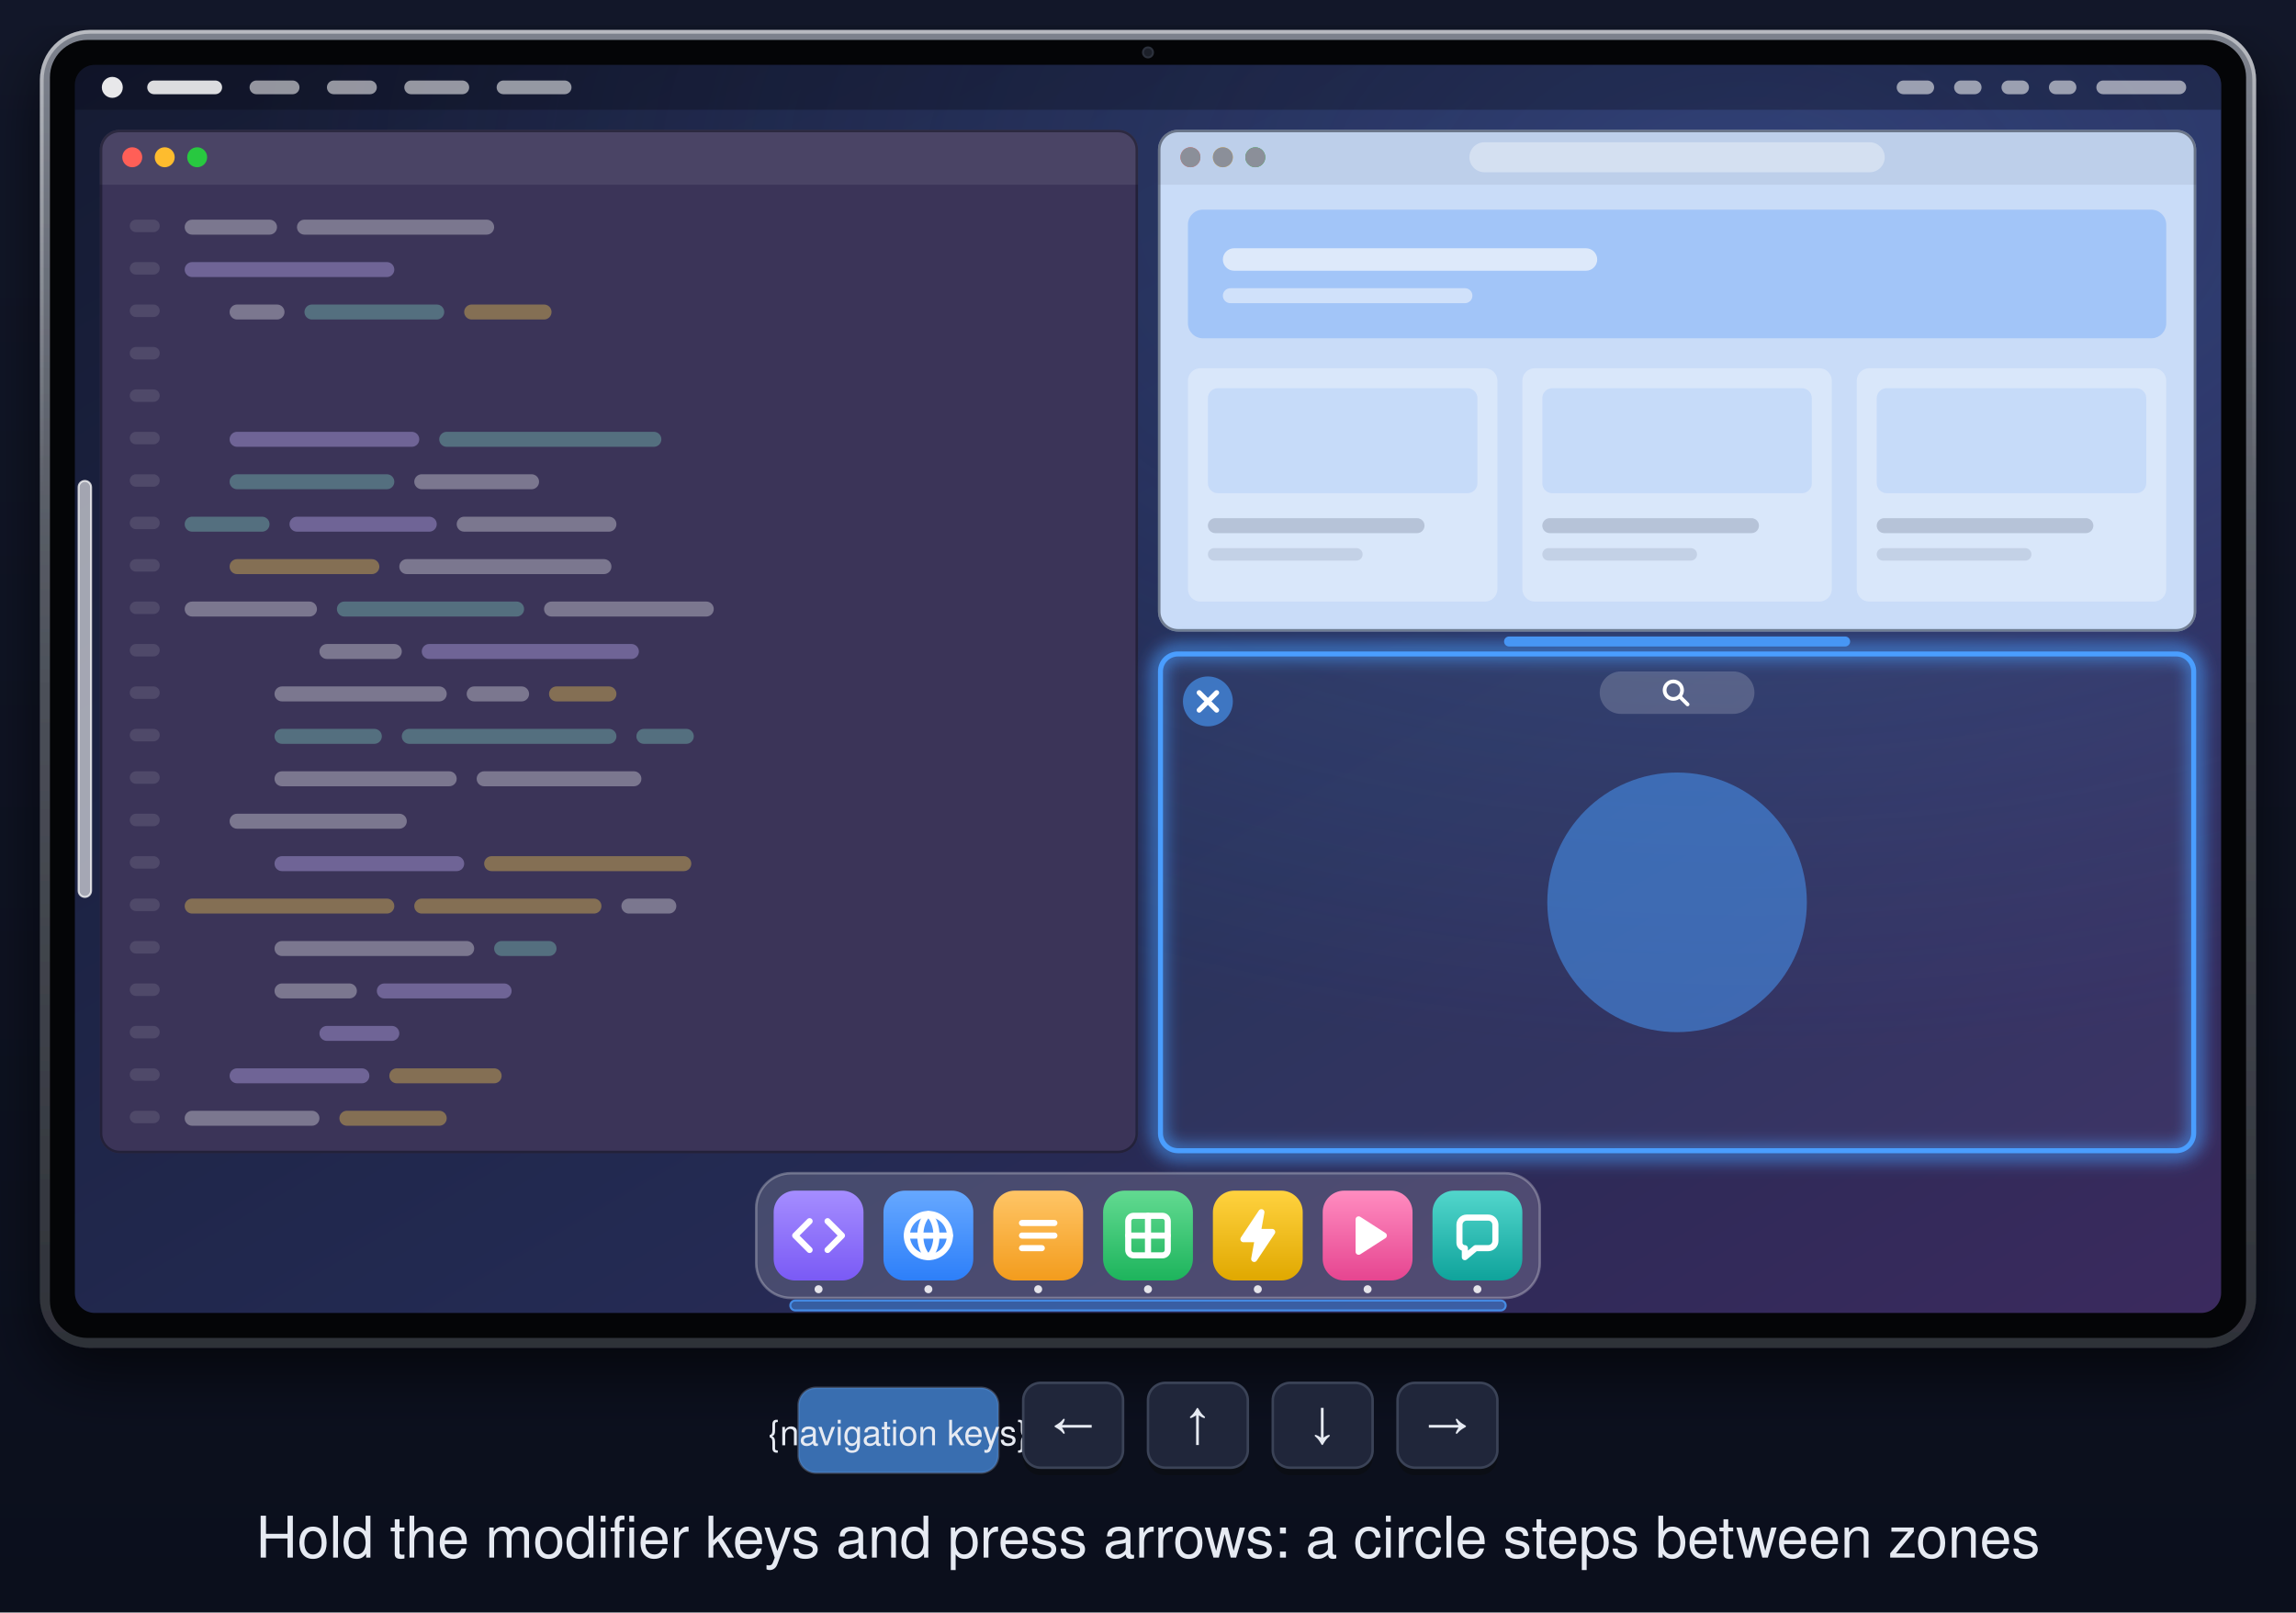
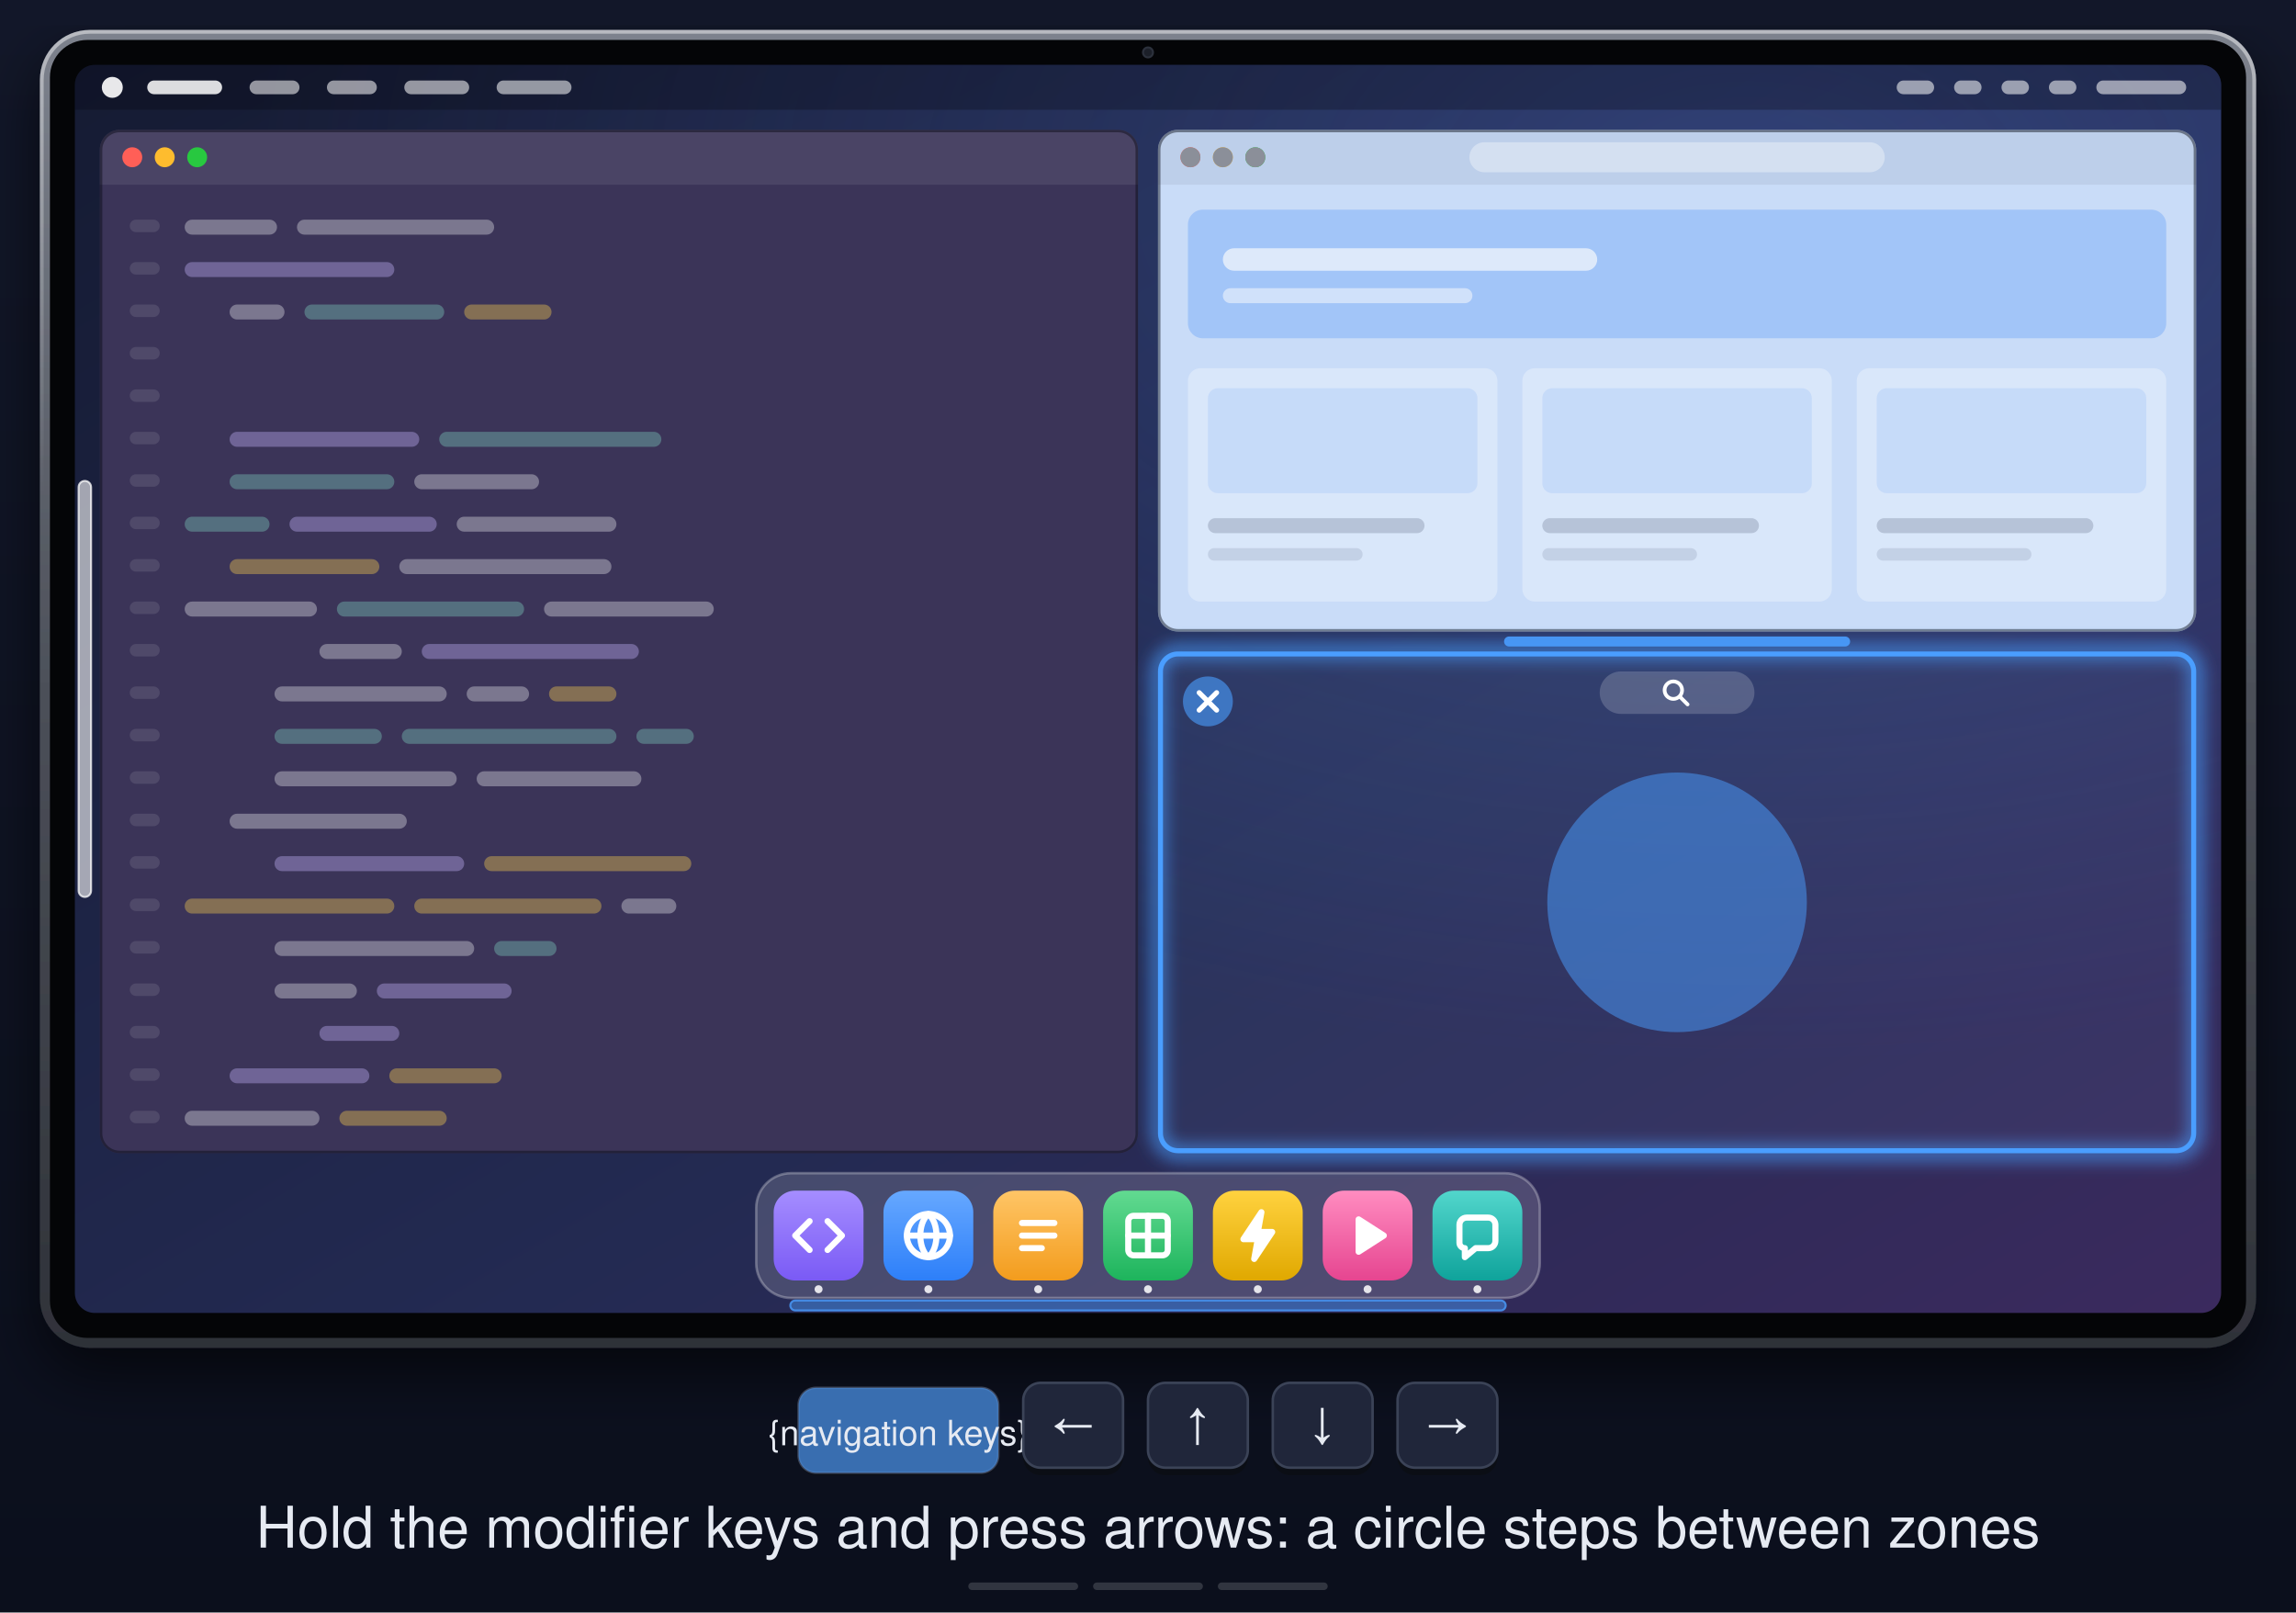
<svg xmlns="http://www.w3.org/2000/svg" viewBox="0 0 920 646" role="img" aria-labelledby="title">
  <defs>
    <linearGradient id="rim" x1="0" y1="0" x2="0" y2="1">
      <stop offset="0" stop-color="#7d828d" />
      <stop offset=".5" stop-color="#4c5059" />
      <stop offset="1" stop-color="#2f3239" />
    </linearGradient>
    <linearGradient id="rimEdge" x1="0" y1="0" x2="0" y2="1">
      <stop offset="0" stop-color="#fff" stop-opacity=".45" />
      <stop offset=".35" stop-color="#fff" stop-opacity="0" />
    </linearGradient>
    <filter id="dshadow" x="-10%" y="-10%" width="120%" height="135%">
      <feDropShadow dx="0" dy="10" stdDeviation="12" flood-color="#000" flood-opacity=".6" />
    </filter>
    <linearGradient id="stage" x1="0" y1="0" x2="0" y2="1">
      <stop offset="0" stop-color="#121729" />
      <stop offset="1" stop-color="#0b0f1c" />
    </linearGradient>
    <linearGradient id="wall1" x1="0" y1="0" x2="1" y2="1">
      <stop offset="0" stop-color="#151b33" />
      <stop offset=".6" stop-color="#232a52" />
      <stop offset="1" stop-color="#3b2a5e" />
    </linearGradient>
    <radialGradient id="wallGlow" cx=".78" cy=".1" r=".7">
      <stop offset="0" stop-color="#5b7fe0" stop-opacity=".3" />
      <stop offset="1" stop-color="#5b7fe0" stop-opacity="0" />
    </radialGradient>
    <linearGradient id="g-purple" x1="0" y1="0" x2="0" y2="1">
      <stop offset="0" stop-color="#a58dff" />
      <stop offset="1" stop-color="#7a5af5" />
    </linearGradient>
    <linearGradient id="g-blue" x1="0" y1="0" x2="0" y2="1">
      <stop offset="0" stop-color="#66a8ff" />
      <stop offset="1" stop-color="#2d7ff9" />
    </linearGradient>
    <linearGradient id="g-orange" x1="0" y1="0" x2="0" y2="1">
      <stop offset="0" stop-color="#ffc566" />
      <stop offset="1" stop-color="#f39c1d" />
    </linearGradient>
    <linearGradient id="g-green" x1="0" y1="0" x2="0" y2="1">
      <stop offset="0" stop-color="#62da91" />
      <stop offset="1" stop-color="#1db45c" />
    </linearGradient>
    <linearGradient id="g-amber" x1="0" y1="0" x2="0" y2="1">
      <stop offset="0" stop-color="#ffd23f" />
      <stop offset="1" stop-color="#e0a800" />
    </linearGradient>
    <linearGradient id="g-pink" x1="0" y1="0" x2="0" y2="1">
      <stop offset="0" stop-color="#ff8cc0" />
      <stop offset="1" stop-color="#e64590" />
    </linearGradient>
    <linearGradient id="g-teal" x1="0" y1="0" x2="0" y2="1">
      <stop offset="0" stop-color="#52d6cc" />
      <stop offset="1" stop-color="#0fa39b" />
    </linearGradient>
    <symbol id="ic-purple" viewBox="0 0 50 50">
      <rect width="50" height="50" rx="12" fill="url(#g-purple)" />
      <g fill="none" stroke="#fff" stroke-width="3.4" stroke-linecap="round" stroke-linejoin="round">
        <path d="M20 17l-8 8 8 8M30 17l8 8-8 8" />
      </g>
    </symbol>
    <symbol id="ic-blue" viewBox="0 0 50 50">
      <rect width="50" height="50" rx="12" fill="url(#g-blue)" />
      <g fill="none" stroke="#fff" stroke-width="3.4" stroke-linecap="round" stroke-linejoin="round">
        <circle cx="25" cy="25" r="12" />
        <path d="M13 25h24M25 13c-6 5-6 19 0 24M25 13c6 5 6 19 0 24" />
      </g>
    </symbol>
    <symbol id="ic-orange" viewBox="0 0 50 50">
      <rect width="50" height="50" rx="12" fill="url(#g-orange)" />
      <g fill="none" stroke="#fff" stroke-width="3.4" stroke-linecap="round" stroke-linejoin="round">
        <path d="M16 18h18M16 25h18M16 32h11" />
      </g>
    </symbol>
    <symbol id="ic-green" viewBox="0 0 50 50">
      <rect width="50" height="50" rx="12" fill="url(#g-green)" />
      <g fill="none" stroke="#fff" stroke-width="3.4" stroke-linecap="round" stroke-linejoin="round">
        <rect x="14" y="14" width="22" height="22" rx="3" />
        <path d="M14 25h22M25 14v22" />
      </g>
    </symbol>
    <symbol id="ic-amber" viewBox="0 0 50 50">
      <rect width="50" height="50" rx="12" fill="url(#g-amber)" />
      <g fill="none" stroke="#fff" stroke-width="3.4" stroke-linecap="round" stroke-linejoin="round">
        <path d="M27 12l-10 15h8l-2 11 10-15h-8z" fill="#fff" />
      </g>
    </symbol>
    <symbol id="ic-pink" viewBox="0 0 50 50">
      <rect width="50" height="50" rx="12" fill="url(#g-pink)" />
      <g fill="none" stroke="#fff" stroke-width="3.4" stroke-linecap="round" stroke-linejoin="round">
        <path d="M20 16l14 9-14 9z" fill="#fff" />
      </g>
    </symbol>
    <symbol id="ic-teal" viewBox="0 0 50 50">
      <rect width="50" height="50" rx="12" fill="url(#g-teal)" />
      <g fill="none" stroke="#fff" stroke-width="3.4" stroke-linecap="round" stroke-linejoin="round">
        <path d="M15 19a4 4 0 0 1 4-4h12a4 4 0 0 1 4 4v9a4 4 0 0 1-4 4h-7l-6 5v-5a3 3 0 0 1-3-3z" />
      </g>
    </symbol>
    <filter id="glow" x="-10%" y="-15%" width="120%" height="130%">
      <feGaussianBlur stdDeviation="3.5" />
    </filter>
    <filter id="shadow" x="-20%" y="-20%" width="140%" height="150%">
      <feDropShadow dx="0" dy="7" stdDeviation="9" flood-color="#000" flood-opacity=".45" />
    </filter>
    <filter id="cshadow" x="-60%" y="-60%" width="220%" height="220%">
      <feDropShadow dx="0" dy="1.2" stdDeviation="1.1" flood-color="#000" flood-opacity=".5" />
    </filter>
    <clipPath id="screens">
      <rect x="30" y="26" width="860" height="500" rx="8" />
    </clipPath>
  </defs>
  <style>
- @keyframes khold{0.000%{transform:translateY(0px)}9.000%{transform:translateY(0px)}9.600%{transform:translateY(2px)}33.000%{transform:translateY(2px)}33.600%{transform:translateY(0px)}62.000%{transform:translateY(0px)}62.600%{transform:translateY(2px)}79.000%{transform:translateY(2px)}79.600%{transform:translateY(0px)}100.000%{transform:translateY(0px)}}
- .khold{animation:khold 10s linear infinite;transform:translateY(2px)}
- @keyframes kholdhi{0.000%{opacity:0}9.000%{opacity:0}9.600%{opacity:1}33.000%{opacity:1}33.600%{opacity:0}62.000%{opacity:0}62.600%{opacity:1}79.000%{opacity:1}79.600%{opacity:0}100.000%{opacity:0}}
- .kholdhi{animation:kholdhi 10s linear infinite;opacity:1}
- @keyframes kright{0.000%{transform:translateY(0px)}13.000%{transform:translateY(0px)}13.600%{transform:translateY(2px)}16.000%{transform:translateY(2px)}16.600%{transform:translateY(0px)}100.000%{transform:translateY(0px)}}
- .kright{animation:kright 10s linear infinite;transform:translateY(0px)}
- @keyframes krighthi{0.000%{opacity:0}13.000%{opacity:0}13.600%{opacity:1}16.000%{opacity:1}16.600%{opacity:0}100.000%{opacity:0}}
- .krighthi{animation:krighthi 10s linear infinite;opacity:0}
- @keyframes kdown{0.000%{transform:translateY(0px)}22.000%{transform:translateY(0px)}22.600%{transform:translateY(2px)}25.000%{transform:translateY(2px)}25.600%{transform:translateY(0px)}100.000%{transform:translateY(0px)}}
- .kdown{animation:kdown 10s linear infinite;transform:translateY(0px)}
- @keyframes kdownhi{0.000%{opacity:0}22.000%{opacity:0}22.600%{opacity:1}25.000%{opacity:1}25.600%{opacity:0}100.000%{opacity:0}}
- .kdownhi{animation:kdownhi 10s linear infinite;opacity:0}
- @keyframes kup{0.000%{transform:translateY(0px)}66.000%{transform:translateY(0px)}66.600%{transform:translateY(2px)}69.000%{transform:translateY(2px)}69.600%{transform:translateY(0px)}100.000%{transform:translateY(0px)}}
- .kup{animation:kup 10s linear infinite;transform:translateY(0px)}
- @keyframes kuphi{0.000%{opacity:0}66.000%{opacity:0}66.600%{opacity:1}69.000%{opacity:1}69.600%{opacity:0}100.000%{opacity:0}}
- .kuphi{animation:kuphi 10s linear infinite;opacity:0}
- @keyframes dot{0.000%{opacity:0;transform:translate(672px,152.5px) scale(1)}13.000%{opacity:0;transform:translate(672px,152.5px) scale(1)}14.200%{opacity:1;transform:translate(672px,152.5px) scale(1)}22.000%{opacity:1;transform:translate(672px,152.5px) scale(1);animation-timing-function:cubic-bezier(0.45,0,0.25,1)}23.400%{opacity:1;transform:translate(672px,361.5px) scale(1)}33.000%{opacity:1;transform:translate(672px,361.5px) scale(1)}34.500%{opacity:0;transform:translate(672px,361.5px) scale(1)}66.000%{opacity:0;transform:translate(672px,152.5px) scale(1)}67.200%{opacity:1;transform:translate(672px,152.5px) scale(1)}79.000%{opacity:1;transform:translate(672px,152.5px) scale(1)}80.500%{opacity:0;transform:translate(672px,152.5px) scale(1)}100.000%{opacity:0;transform:translate(672px,152.5px) scale(1)}}
- .dot{animation:dot 10s linear infinite;opacity:1;transform:translate(672px,361.5px) scale(1)}
- @keyframes flash{0.000%{opacity:0}33.000%{opacity:0}34.000%{opacity:1}37.500%{opacity:0}100.000%{opacity:0}}
- .flash{animation:flash 10s linear infinite;opacity:0}
- @keyframes lc{0.000%{opacity:0;transform:scale(0.96)}34.000%{opacity:0;transform:scale(0.96);animation-timing-function:cubic-bezier(0.2,0.8,0.25,1)}36.500%{opacity:1;transform:scale(1)}79.000%{opacity:1;transform:scale(1)}81.000%{opacity:0;transform:scale(0.98)}100.000%{opacity:0;transform:scale(0.98)}}
- .lc{animation:lc 10s linear infinite;opacity:0;transform:scale(0.96);transform-origin:672px 361.5px}
- @keyframes leftoff{0.000%{opacity:0}79.000%{opacity:0}80.200%{opacity:1}100.000%{opacity:1}}
- .leftoff{animation:leftoff 10s linear infinite;opacity:0}
- @keyframes rightoff{0.000%{opacity:1}79.000%{opacity:1}80.200%{opacity:0}100.000%{opacity:0}}
- .rightoff{animation:rightoff 10s linear infinite;opacity:1}
- @keyframes cap0{0.000%{opacity:0}5.000%{opacity:0}7.000%{opacity:1}31.000%{opacity:1}33.000%{opacity:0}100.000%{opacity:0}}
- .cap0{animation:cap0 10s linear infinite;opacity:1}
- @keyframes cap1{0.000%{opacity:0}34.000%{opacity:0}36.000%{opacity:1}58.000%{opacity:1}60.000%{opacity:0}100.000%{opacity:0}}
- .cap1{animation:cap1 10s linear infinite;opacity:0}
- @keyframes cap2{0.000%{opacity:0}60.000%{opacity:0}62.000%{opacity:1}92.000%{opacity:1}94.000%{opacity:0}100.000%{opacity:0}}
- .cap2{animation:cap2 10s linear infinite;opacity:0}
+ @keyframes khold{0.000%{transform:translateY(0px)}9.889%{transform:translateY(0px)}10.364%{transform:translateY(2px)}35.839%{transform:translateY(2px)}36.313%{transform:translateY(0px)}58.782%{transform:translateY(0px)}59.256%{transform:translateY(2px)}76.661%{transform:translateY(2px)}77.136%{transform:translateY(0px)}100.000%{transform:translateY(0px)}}
+ .khold{animation:khold 12.64s linear infinite;transform:translateY(2px)}
+ @keyframes kholdhi{0.000%{opacity:0}9.889%{opacity:0}10.364%{opacity:1}35.839%{opacity:1}36.313%{opacity:0}58.782%{opacity:0}59.256%{opacity:1}76.661%{opacity:1}77.136%{opacity:0}100.000%{opacity:0}}
+ .kholdhi{animation:kholdhi 12.64s linear infinite;opacity:1}
+ @keyframes kright{0.000%{transform:translateY(0px)}14.399%{transform:translateY(0px)}14.873%{transform:translateY(2px)}17.484%{transform:translateY(2px)}17.959%{transform:translateY(0px)}100.000%{transform:translateY(0px)}}
+ .kright{animation:kright 12.64s linear infinite;transform:translateY(0px)}
+ @keyframes krighthi{0.000%{opacity:0}14.399%{opacity:0}14.873%{opacity:1}17.484%{opacity:1}17.959%{opacity:0}100.000%{opacity:0}}
+ .krighthi{animation:krighthi 12.64s linear infinite;opacity:0}
+ @keyframes kdown{0.000%{transform:translateY(0px)}24.367%{transform:translateY(0px)}24.842%{transform:translateY(2px)}27.373%{transform:translateY(2px)}27.848%{transform:translateY(0px)}100.000%{transform:translateY(0px)}}
+ .kdown{animation:kdown 12.64s linear infinite;transform:translateY(0px)}
+ @keyframes kdownhi{0.000%{opacity:0}24.367%{opacity:0}24.842%{opacity:1}27.373%{opacity:1}27.848%{opacity:0}100.000%{opacity:0}}
+ .kdownhi{animation:kdownhi 12.64s linear infinite;opacity:0}
+ @keyframes kup{0.000%{transform:translateY(0px)}61.946%{transform:translateY(0px)}62.421%{transform:translateY(2px)}65.032%{transform:translateY(2px)}65.506%{transform:translateY(0px)}100.000%{transform:translateY(0px)}}
+ .kup{animation:kup 12.64s linear infinite;transform:translateY(0px)}
+ @keyframes kuphi{0.000%{opacity:0}61.946%{opacity:0}62.421%{opacity:1}65.032%{opacity:1}65.506%{opacity:0}100.000%{opacity:0}}
+ .kuphi{animation:kuphi 12.64s linear infinite;opacity:0}
+ @keyframes dot{0.000%{opacity:0;transform:translate(672px,152.5px) scale(1)}14.399%{opacity:0;transform:translate(672px,152.5px) scale(1)}15.348%{opacity:1;transform:translate(672px,152.5px) scale(1)}24.367%{opacity:1;transform:translate(672px,152.5px) scale(1);animation-timing-function:cubic-bezier(0.45,0,0.25,1)}25.475%{opacity:1;transform:translate(672px,361.5px) scale(1)}35.839%{opacity:1;transform:translate(672px,361.5px) scale(1)}37.025%{opacity:0;transform:translate(672px,361.5px) scale(1)}61.946%{opacity:0;transform:translate(672px,152.5px) scale(1)}62.896%{opacity:1;transform:translate(672px,152.5px) scale(1)}76.661%{opacity:1;transform:translate(672px,152.5px) scale(1)}77.848%{opacity:0;transform:translate(672px,152.5px) scale(1)}100.000%{opacity:0;transform:translate(672px,152.5px) scale(1)}}
+ .dot{animation:dot 12.64s linear infinite;opacity:1;transform:translate(672px,361.5px) scale(1)}
+ @keyframes flash{0.000%{opacity:0}35.839%{opacity:0}36.630%{opacity:1}39.399%{opacity:0}100.000%{opacity:0}}
+ .flash{animation:flash 12.64s linear infinite;opacity:0}
+ @keyframes lc{0.000%{opacity:0;transform:scale(0.96)}36.630%{opacity:0;transform:scale(0.96);animation-timing-function:cubic-bezier(0.2,0.8,0.25,1)}38.608%{opacity:1;transform:scale(1)}76.661%{opacity:1;transform:scale(1)}78.244%{opacity:0;transform:scale(0.98)}100.000%{opacity:0;transform:scale(0.98)}}
+ .lc{animation:lc 12.64s linear infinite;opacity:0;transform:scale(0.96);transform-origin:672px 361.5px}
+ @keyframes leftoff{0.000%{opacity:0}76.661%{opacity:0}77.611%{opacity:1}100.000%{opacity:1}}
+ .leftoff{animation:leftoff 12.64s linear infinite;opacity:0}
+ @keyframes rightoff{0.000%{opacity:1}76.661%{opacity:1}77.611%{opacity:0}100.000%{opacity:0}}
+ .rightoff{animation:rightoff 12.64s linear infinite;opacity:1}
+ @keyframes cap0{0.000%{opacity:0}5.934%{opacity:0}7.516%{opacity:1}34.256%{opacity:1}35.839%{opacity:0}100.000%{opacity:0}}
+ .cap0{animation:cap0 12.64s linear infinite;opacity:1}
+ @keyframes cap1{0.000%{opacity:0}36.630%{opacity:0}38.212%{opacity:1}55.617%{opacity:1}57.199%{opacity:0}100.000%{opacity:0}}
+ .cap1{animation:cap1 12.64s linear infinite;opacity:0}
+ @keyframes cap2{0.000%{opacity:0}57.199%{opacity:0}58.782%{opacity:1}91.297%{opacity:1}92.880%{opacity:0}100.000%{opacity:0}}
+ .cap2{animation:cap2 12.64s linear infinite;opacity:0}
+ @keyframes pg0{0.000%{transform:scaleX(0)}36.630%{transform:scaleX(1)}100.000%{transform:scaleX(1)}}
+ .pg0{animation:pg0 12.64s linear infinite;transform:scaleX(0);transform-origin:388px 634px}
+ @keyframes pg1{0.000%{transform:scaleX(0)}36.630%{transform:scaleX(0)}57.199%{transform:scaleX(1)}100.000%{transform:scaleX(1)}}
+ .pg1{animation:pg1 12.64s linear infinite;transform:scaleX(0);transform-origin:438px 634px}
+ @keyframes pg2{0.000%{transform:scaleX(0)}57.199%{transform:scaleX(0)}100.000%{transform:scaleX(1)}}
+ .pg2{animation:pg2 12.64s linear infinite;transform:scaleX(0);transform-origin:488px 634px}
.klefthi{opacity:0}
</style>
  <rect x="0" y="0" width="920" height="646" fill="url(#stage)" />
  <rect x="16" y="12" width="888" height="528" rx="20" fill="url(#rim)" filter="url(#dshadow)" />
  <rect x="16.75" y="12.75" width="886.5" height="526.5" rx="19.25" fill="none" stroke="url(#rimEdge)" stroke-width="1.5" />
  <rect x="20" y="16" width="880" height="520" rx="15" fill="#040507" />
  <circle cx="460" cy="21" r="2" fill="#1c2029" stroke="#2c313c" stroke-width=".8" />
  <g clip-path="url(#screens)">
    <rect x="30" y="26" width="860" height="500" fill="url(#wall1)" />
    <rect x="30" y="26" width="860" height="500" fill="url(#wallGlow)" />
    <rect x="30" y="26" width="860" height="18" fill="#05070d" fill-opacity=".28" />
    <circle cx="45" cy="35" r="4.2" fill="#fff" fill-opacity=".9" />
    <rect x="59" y="32.25" width="30" height="5.5" rx="2.75" fill="#fff" fill-opacity="0.85" />
    <rect x="100" y="32.25" width="20" height="5.5" rx="2.75" fill="#fff" fill-opacity="0.55" />
    <rect x="131" y="32.25" width="20" height="5.5" rx="2.75" fill="#fff" fill-opacity="0.55" />
    <rect x="162" y="32.25" width="26" height="5.5" rx="2.75" fill="#fff" fill-opacity="0.55" />
    <rect x="199" y="32.25" width="30" height="5.5" rx="2.75" fill="#fff" fill-opacity="0.55" />
    <rect x="840" y="32.25" width="36" height="5.5" rx="2.75" fill="#fff" fill-opacity="0.55" />
    <rect x="821" y="32.25" width="11" height="5.5" rx="2.75" fill="#fff" fill-opacity="0.55" />
    <rect x="802" y="32.25" width="11" height="5.5" rx="2.75" fill="#fff" fill-opacity="0.55" />
    <rect x="783" y="32.25" width="11" height="5.5" rx="2.75" fill="#fff" fill-opacity="0.55" />
    <rect x="760" y="32.25" width="15" height="5.5" rx="2.75" fill="#fff" fill-opacity="0.55" />
    <rect x="303" y="470" width="314" height="50" rx="14" fill="#fff" fill-opacity=".16" stroke="#fff" stroke-opacity=".28" />
    <use href="#ic-purple" x="310" y="477" width="36" height="36" />
    <circle cx="328" cy="516.5" r="1.6" fill="#fff" fill-opacity=".85" />
    <use href="#ic-blue" x="354" y="477" width="36" height="36" />
    <circle cx="372" cy="516.5" r="1.6" fill="#fff" fill-opacity=".85" />
    <use href="#ic-orange" x="398" y="477" width="36" height="36" />
    <circle cx="416" cy="516.5" r="1.6" fill="#fff" fill-opacity=".85" />
    <use href="#ic-green" x="442" y="477" width="36" height="36" />
    <circle cx="460" cy="516.5" r="1.6" fill="#fff" fill-opacity=".85" />
    <use href="#ic-amber" x="486" y="477" width="36" height="36" />
    <circle cx="504" cy="516.5" r="1.6" fill="#fff" fill-opacity=".85" />
    <use href="#ic-pink" x="530" y="477" width="36" height="36" />
    <circle cx="548" cy="516.5" r="1.6" fill="#fff" fill-opacity=".85" />
    <use href="#ic-teal" x="574" y="477" width="36" height="36" />
    <circle cx="592" cy="516.5" r="1.6" fill="#fff" fill-opacity=".85" />
    <rect x="316.67" y="521" width="286.67" height="4" rx="2" fill="#4a9eff" fill-opacity=".45" stroke="#4a9eff" stroke-opacity=".8" stroke-width=".8" />
    <rect x="40" y="52" width="416" height="410" rx="8" fill="#3b3458" />
    <path d="M40 74V60a8 8 0 0 1 8-8H448a8 8 0 0 1 8 8V74z" fill="#fff" fill-opacity=".08" />
    <g opacity="0.5">
      <rect x="52" y="88" width="12" height="5" rx="2.5" fill="#fff" fill-opacity="0.2" />
      <rect x="74" y="88" width="37" height="6" rx="3" fill="#e5e7eb" fill-opacity="0.75" />
      <rect x="119" y="88" width="79" height="6" rx="3" fill="#e5e7eb" fill-opacity="0.75" />
      <rect x="52" y="105" width="12" height="5" rx="2.5" fill="#fff" fill-opacity="0.2" />
      <rect x="74" y="105" width="84" height="6" rx="3" fill="#c4b5fd" fill-opacity="0.75" />
      <rect x="52" y="122" width="12" height="5" rx="2.5" fill="#fff" fill-opacity="0.2" />
      <rect x="92" y="122" width="22" height="6" rx="3" fill="#e5e7eb" fill-opacity="0.75" />
      <rect x="122" y="122" width="56" height="6" rx="3" fill="#7dd3c0" fill-opacity="0.75" />
      <rect x="186" y="122" width="35" height="6" rx="3" fill="#fcd34d" fill-opacity="0.75" />
      <rect x="52" y="139" width="12" height="5" rx="2.5" fill="#fff" fill-opacity="0.2" />
      <rect x="52" y="156" width="12" height="5" rx="2.5" fill="#fff" fill-opacity="0.2" />
      <rect x="52" y="173" width="12" height="5" rx="2.5" fill="#fff" fill-opacity="0.2" />
      <rect x="92" y="173" width="76" height="6" rx="3" fill="#c4b5fd" fill-opacity="0.75" />
      <rect x="176" y="173" width="89" height="6" rx="3" fill="#7dd3c0" fill-opacity="0.75" />
      <rect x="52" y="190" width="12" height="5" rx="2.5" fill="#fff" fill-opacity="0.2" />
      <rect x="92" y="190" width="66" height="6" rx="3" fill="#7dd3c0" fill-opacity="0.75" />
      <rect x="166" y="190" width="50" height="6" rx="3" fill="#e5e7eb" fill-opacity="0.75" />
      <rect x="52" y="207" width="12" height="5" rx="2.5" fill="#fff" fill-opacity="0.2" />
      <rect x="74" y="207" width="34" height="6" rx="3" fill="#7dd3c0" fill-opacity="0.75" />
      <rect x="116" y="207" width="59" height="6" rx="3" fill="#c4b5fd" fill-opacity="0.75" />
      <rect x="183" y="207" width="64" height="6" rx="3" fill="#e5e7eb" fill-opacity="0.75" />
      <rect x="52" y="224" width="12" height="5" rx="2.5" fill="#fff" fill-opacity="0.2" />
      <rect x="92" y="224" width="60" height="6" rx="3" fill="#fcd34d" fill-opacity="0.75" />
      <rect x="160" y="224" width="85" height="6" rx="3" fill="#e5e7eb" fill-opacity="0.75" />
      <rect x="52" y="241" width="12" height="5" rx="2.5" fill="#fff" fill-opacity="0.2" />
      <rect x="74" y="241" width="53" height="6" rx="3" fill="#e5e7eb" fill-opacity="0.75" />
      <rect x="135" y="241" width="75" height="6" rx="3" fill="#7dd3c0" fill-opacity="0.75" />
      <rect x="218" y="241" width="68" height="6" rx="3" fill="#e5e7eb" fill-opacity="0.75" />
      <rect x="52" y="258" width="12" height="5" rx="2.5" fill="#fff" fill-opacity="0.2" />
      <rect x="128" y="258" width="33" height="6" rx="3" fill="#e5e7eb" fill-opacity="0.75" />
      <rect x="169" y="258" width="87" height="6" rx="3" fill="#c4b5fd" fill-opacity="0.75" />
      <rect x="52" y="275" width="12" height="5" rx="2.5" fill="#fff" fill-opacity="0.2" />
      <rect x="110" y="275" width="69" height="6" rx="3" fill="#e5e7eb" fill-opacity="0.75" />
      <rect x="187" y="275" width="25" height="6" rx="3" fill="#e5e7eb" fill-opacity="0.75" />
      <rect x="220" y="275" width="27" height="6" rx="3" fill="#fcd34d" fill-opacity="0.75" />
      <rect x="52" y="292" width="12" height="5" rx="2.5" fill="#fff" fill-opacity="0.2" />
      <rect x="110" y="292" width="43" height="6" rx="3" fill="#7dd3c0" fill-opacity="0.75" />
      <rect x="161" y="292" width="86" height="6" rx="3" fill="#7dd3c0" fill-opacity="0.75" />
      <rect x="255" y="292" width="23" height="6" rx="3" fill="#7dd3c0" fill-opacity="0.75" />
      <rect x="52" y="309" width="12" height="5" rx="2.5" fill="#fff" fill-opacity="0.2" />
      <rect x="110" y="309" width="73" height="6" rx="3" fill="#e5e7eb" fill-opacity="0.75" />
      <rect x="191" y="309" width="66" height="6" rx="3" fill="#e5e7eb" fill-opacity="0.75" />
      <rect x="52" y="326" width="12" height="5" rx="2.5" fill="#fff" fill-opacity="0.2" />
      <rect x="92" y="326" width="71" height="6" rx="3" fill="#e5e7eb" fill-opacity="0.75" />
      <rect x="52" y="343" width="12" height="5" rx="2.5" fill="#fff" fill-opacity="0.2" />
      <rect x="110" y="343" width="76" height="6" rx="3" fill="#c4b5fd" fill-opacity="0.75" />
      <rect x="194" y="343" width="83" height="6" rx="3" fill="#fcd34d" fill-opacity="0.75" />
      <rect x="52" y="360" width="12" height="5" rx="2.5" fill="#fff" fill-opacity="0.2" />
      <rect x="74" y="360" width="84" height="6" rx="3" fill="#fcd34d" fill-opacity="0.75" />
      <rect x="166" y="360" width="75" height="6" rx="3" fill="#fcd34d" fill-opacity="0.75" />
      <rect x="249" y="360" width="22" height="6" rx="3" fill="#e5e7eb" fill-opacity="0.75" />
      <rect x="52" y="377" width="12" height="5" rx="2.5" fill="#fff" fill-opacity="0.2" />
      <rect x="110" y="377" width="80" height="6" rx="3" fill="#e5e7eb" fill-opacity="0.75" />
      <rect x="198" y="377" width="25" height="6" rx="3" fill="#7dd3c0" fill-opacity="0.75" />
      <rect x="52" y="394" width="12" height="5" rx="2.5" fill="#fff" fill-opacity="0.2" />
      <rect x="110" y="394" width="33" height="6" rx="3" fill="#e5e7eb" fill-opacity="0.75" />
      <rect x="151" y="394" width="54" height="6" rx="3" fill="#c4b5fd" fill-opacity="0.75" />
      <rect x="52" y="411" width="12" height="5" rx="2.5" fill="#fff" fill-opacity="0.2" />
      <rect x="128" y="411" width="32" height="6" rx="3" fill="#c4b5fd" fill-opacity="0.75" />
      <rect x="52" y="428" width="12" height="5" rx="2.5" fill="#fff" fill-opacity="0.2" />
      <rect x="92" y="428" width="56" height="6" rx="3" fill="#c4b5fd" fill-opacity="0.75" />
      <rect x="156" y="428" width="45" height="6" rx="3" fill="#fcd34d" fill-opacity="0.75" />
      <rect x="52" y="445" width="12" height="5" rx="2.5" fill="#fff" fill-opacity="0.2" />
      <rect x="74" y="445" width="54" height="6" rx="3" fill="#e5e7eb" fill-opacity="0.75" />
      <rect x="136" y="445" width="43" height="6" rx="3" fill="#fcd34d" fill-opacity="0.75" />
    </g>
    <circle cx="53" cy="63" r="4" fill="#ff5f57" />
    <circle cx="66" cy="63" r="4" fill="#febc2e" />
    <circle cx="79" cy="63" r="4" fill="#28c840" />
    <rect x="40.5" y="52.5" width="415" height="409" rx="7.5" fill="none" stroke="#070a14" stroke-opacity=".45" />
    <rect x="464" y="52" width="416" height="201" rx="8" fill="#c9dcf8" />
    <path d="M464 74V60a8 8 0 0 1 8-8H872a8 8 0 0 1 8 8V74z" fill="#0b1020" fill-opacity=".06" />
    <g opacity="0.5">
      <rect x="588.8" y="57" width="166.4" height="12" rx="6" fill="#fff" fill-opacity=".7" />
      <rect x="476" y="84" width="392" height="51.52" rx="6" fill="#2d7ff9" fill-opacity=".5" />
      <rect x="490" y="99.46" width="150" height="9" rx="4.5" fill="#fff" fill-opacity="0.9" />
      <rect x="490" y="115.46" width="100" height="6" rx="3" fill="#fff" fill-opacity="0.7" />
      <rect x="476" y="147.52" width="124" height="93.48" rx="5" fill="#fff" fill-opacity=".6" />
      <rect x="484" y="155.52" width="108" height="42.07" rx="4" fill="#2d7ff9" fill-opacity=".2" />
      <rect x="484" y="207.59" width="86.8" height="6" rx="3" fill="#5b6475" fill-opacity="0.5" />
      <rect x="484" y="219.59" width="62" height="5" rx="2.5" fill="#8b93a2" fill-opacity="0.45" />
      <rect x="610" y="147.52" width="124" height="93.48" rx="5" fill="#fff" fill-opacity=".6" />
      <rect x="618" y="155.52" width="108" height="42.07" rx="4" fill="#2d7ff9" fill-opacity=".2" />
      <rect x="618" y="207.59" width="86.8" height="6" rx="3" fill="#5b6475" fill-opacity="0.5" />
      <rect x="618" y="219.59" width="62" height="5" rx="2.5" fill="#8b93a2" fill-opacity="0.45" />
      <rect x="744" y="147.52" width="124" height="93.48" rx="5" fill="#fff" fill-opacity=".6" />
      <rect x="752" y="155.52" width="108" height="42.07" rx="4" fill="#2d7ff9" fill-opacity=".2" />
      <rect x="752" y="207.59" width="86.8" height="6" rx="3" fill="#5b6475" fill-opacity="0.5" />
      <rect x="752" y="219.59" width="62" height="5" rx="2.5" fill="#8b93a2" fill-opacity="0.45" />
    </g>
    <circle cx="477" cy="63" r="4" fill="#ff5f57" />
    <circle cx="490" cy="63" r="4" fill="#febc2e" />
    <circle cx="503" cy="63" r="4" fill="#28c840" />
    <rect x="464.5" y="52.5" width="415" height="200" rx="7.5" fill="none" stroke="#070a14" stroke-opacity=".45" />
    <g class="leftoff">
      <circle cx="53" cy="63" r="4" fill="#8b8f99" />
      <circle cx="66" cy="63" r="4" fill="#8b8f99" />
      <circle cx="79" cy="63" r="4" fill="#8b8f99" />
    </g>
    <g class="rightoff">
      <circle cx="477" cy="63" r="4" fill="#8b8f99" />
      <circle cx="490" cy="63" r="4" fill="#8b8f99" />
      <circle cx="503" cy="63" r="4" fill="#8b8f99" />
    </g>
    <rect x="31.5" y="192.67" width="5" height="166.67" rx="2.5" fill="#fff" fill-opacity=".6" stroke="#fff" stroke-opacity=".75" stroke-width=".8" />
    <g class="ph">
      <rect x="464" y="261" width="416" height="201" rx="8" fill="#9cc8ff" fill-opacity=".06" />
      <rect x="464" y="261" width="416" height="201" rx="8" fill="none" stroke="#4a9eff" stroke-width="4" filter="url(#glow)" />
      <rect x="465" y="262" width="414" height="199" rx="7" fill="none" stroke="#4a9eff" stroke-width="2" />
      <circle cx="484" cy="281" r="10" fill="#4a9eff" fill-opacity=".6" />
      <path d="M480.5 277.5l7 7m0-7l-7 7" stroke="#fff" stroke-width="2" stroke-linecap="round" />
      <rect x="641" y="269" width="62" height="17" rx="8.5" fill="#fff" fill-opacity=".18" />
      <circle cx="670.5" cy="276.5" r="3.5" fill="none" stroke="#fff" stroke-width="1.5" />
      <path d="M673.2 279.2l3 3" stroke="#fff" stroke-width="1.5" stroke-linecap="round" />
    </g>
    <rect x="602.67" y="255" width="138.67" height="4" rx="2" fill="#4a9eff" fill-opacity="0.9" />
    <g class="flash">
      <rect x="464" y="261" width="416" height="201" rx="8" fill="#4a9eff" fill-opacity=".3" stroke="#4a9eff" stroke-width="4" />
    </g>
    <g class="lc">
      <rect x="556" y="272.5" width="232" height="178" rx="12" fill="#f5f6f9" fill-opacity=".97" filter="url(#shadow)" />
      <rect x="556.5" y="273" width="231" height="177" rx="11.5" fill="none" stroke="#fff" stroke-opacity=".8" />
      <rect x="566" y="282.5" width="212" height="26" rx="7" fill="#fff" stroke="#d8dce4" />
      <circle cx="580" cy="294.5" r="4.5" fill="none" stroke="#8b93a2" stroke-width="1.6" />
      <path d="M583.3 297.8l3.3 3.3" stroke="#8b93a2" stroke-width="1.6" stroke-linecap="round" />
      <g class="lccaret">
        <rect class="caret" x="592" y="289" width="1.6" height="13" rx=".8" fill="#4a9eff" />
      </g>
      <g class="lchint">
        <rect x="598" y="292.5" width="90" height="6" rx="3" fill="#c9ced8" />
      </g>
      <g class="lcsel">
        <rect x="563" y="318.5" width="218" height="26" rx="7" fill="#4a9eff" fill-opacity=".2" stroke="#4a9eff" stroke-opacity=".6" />
      </g>
      <g class="lcr0">
        <use href="#ic-green" x="572" y="321.5" width="20" height="20" />
        <rect x="602" y="325" width="96" height="6" rx="3" fill="#4d5566" fill-opacity="0.6" />
        <rect x="602" y="334.5" width="52" height="4.5" rx="2.25" fill="#8a93a3" fill-opacity="0.5" />
      </g>
      <g class="lcr1">
        <use href="#ic-amber" x="572" y="351.5" width="20" height="20" />
        <rect x="602" y="355" width="116" height="6" rx="3" fill="#4d5566" fill-opacity="0.6" />
        <rect x="602" y="364.5" width="62" height="4.5" rx="2.25" fill="#8a93a3" fill-opacity="0.5" />
      </g>
      <g class="lcr2">
        <use href="#ic-teal" x="572" y="381.5" width="20" height="20" />
        <rect x="602" y="385" width="86" height="6" rx="3" fill="#4d5566" fill-opacity="0.6" />
        <rect x="602" y="394.5" width="48" height="4.5" rx="2.25" fill="#8a93a3" fill-opacity="0.5" />
      </g>
      <g class="lcr3">
        <use href="#ic-pink" x="572" y="411.5" width="20" height="20" />
        <rect x="602" y="415" width="104" height="6" rx="3" fill="#4d5566" fill-opacity="0.6" />
        <rect x="602" y="424.5" width="56" height="4.5" rx="2.25" fill="#8a93a3" fill-opacity="0.5" />
      </g>
    </g>
    <g class="dot">
      <circle r="52" fill="#4a9eff" fill-opacity=".5" />
    </g>
  </g>
  <g class="keys">
    <rect x="320" y="557" width="80" height="34" rx="7" fill="#0b0e15" />
    <g class="khold">
      <rect x="320" y="554" width="80" height="34" rx="7" fill="#20263a" stroke="#3b4357" />
      <g class="kholdhi">
        <rect x="320" y="554" width="80" height="34" rx="7" fill="#4a9eff" fill-opacity=".6" />
      </g>
      <text x="360" y="577" text-anchor="middle" font-family="-apple-system, BlinkMacSystemFont, 'Segoe UI', Helvetica, Arial, sans-serif" font-size="14" font-weight="500" fill="#e6eaf2">{navigation keys}</text>
    </g>
    <rect x="410" y="557" width="40" height="34" rx="7" fill="#0b0e15" />
    <g class="kleft">
      <rect x="410" y="554" width="40" height="34" rx="7" fill="#20263a" stroke="#3b4357" />
      <g class="klefthi">
        <rect x="410" y="554" width="40" height="34" rx="7" fill="#4a9eff" fill-opacity=".6" />
      </g>
      <text x="430" y="577" text-anchor="middle" font-family="-apple-system, BlinkMacSystemFont, 'Segoe UI', Helvetica, Arial, sans-serif" font-size="18" font-weight="500" fill="#e6eaf2">←</text>
    </g>
    <rect x="460" y="557" width="40" height="34" rx="7" fill="#0b0e15" />
    <g class="kup">
      <rect x="460" y="554" width="40" height="34" rx="7" fill="#20263a" stroke="#3b4357" />
      <g class="kuphi">
        <rect x="460" y="554" width="40" height="34" rx="7" fill="#4a9eff" fill-opacity=".6" />
      </g>
      <text x="480" y="577" text-anchor="middle" font-family="-apple-system, BlinkMacSystemFont, 'Segoe UI', Helvetica, Arial, sans-serif" font-size="18" font-weight="500" fill="#e6eaf2">↑</text>
    </g>
    <rect x="510" y="557" width="40" height="34" rx="7" fill="#0b0e15" />
    <g class="kdown">
      <rect x="510" y="554" width="40" height="34" rx="7" fill="#20263a" stroke="#3b4357" />
      <g class="kdownhi">
        <rect x="510" y="554" width="40" height="34" rx="7" fill="#4a9eff" fill-opacity=".6" />
      </g>
      <text x="530" y="577" text-anchor="middle" font-family="-apple-system, BlinkMacSystemFont, 'Segoe UI', Helvetica, Arial, sans-serif" font-size="18" font-weight="500" fill="#e6eaf2">↓</text>
    </g>
    <rect x="560" y="557" width="40" height="34" rx="7" fill="#0b0e15" />
    <g class="kright">
      <rect x="560" y="554" width="40" height="34" rx="7" fill="#20263a" stroke="#3b4357" />
      <g class="krighthi">
        <rect x="560" y="554" width="40" height="34" rx="7" fill="#4a9eff" fill-opacity=".6" />
      </g>
      <text x="580" y="577" text-anchor="middle" font-family="-apple-system, BlinkMacSystemFont, 'Segoe UI', Helvetica, Arial, sans-serif" font-size="18" font-weight="500" fill="#e6eaf2">→</text>
    </g>
  </g>
-   <text class="cap0" x="460" y="624" text-anchor="middle" font-family="-apple-system, BlinkMacSystemFont, 'Segoe UI', Helvetica, Arial, sans-serif" font-size="23" font-weight="500" fill="#e6eaf2">Hold the modifier keys and press arrows: a circle steps between zones</text>
-   <text class="cap1" x="460" y="624" text-anchor="middle" font-family="-apple-system, BlinkMacSystemFont, 'Segoe UI', Helvetica, Arial, sans-serif" font-size="23" font-weight="500" fill="#e6eaf2">Release on an empty zone to make it the destination, with the Launcher</text>
-   <text class="cap2" x="460" y="624" text-anchor="middle" font-family="-apple-system, BlinkMacSystemFont, 'Segoe UI', Helvetica, Arial, sans-serif" font-size="23" font-weight="500" fill="#e6eaf2">Release on a window's zone to focus that window</text>
+   <text class="cap0" x="460" y="620" text-anchor="middle" font-family="-apple-system, BlinkMacSystemFont, 'Segoe UI', Helvetica, Arial, sans-serif" font-size="23" font-weight="500" fill="#e6eaf2">Hold the modifier keys and press arrows: a circle steps between zones</text>
+   <text class="cap1" x="460" y="620" text-anchor="middle" font-family="-apple-system, BlinkMacSystemFont, 'Segoe UI', Helvetica, Arial, sans-serif" font-size="23" font-weight="500" fill="#e6eaf2">Release on an empty zone to make it the destination, with the Launcher</text>
+   <text class="cap2" x="460" y="620" text-anchor="middle" font-family="-apple-system, BlinkMacSystemFont, 'Segoe UI', Helvetica, Arial, sans-serif" font-size="23" font-weight="500" fill="#e6eaf2">Release on a window's zone to focus that window</text>
+   <rect x="388" y="634" width="44" height="3" rx="1.5" fill="#fff" fill-opacity=".16" />
+   <g class="pg0">
+     <rect x="388" y="634" width="44" height="3" rx="1.5" fill="#e6eaf2" fill-opacity=".8" />
+   </g>
+   <rect x="438" y="634" width="44" height="3" rx="1.5" fill="#fff" fill-opacity=".16" />
+   <g class="pg1">
+     <rect x="438" y="634" width="44" height="3" rx="1.5" fill="#e6eaf2" fill-opacity=".8" />
+   </g>
+   <rect x="488" y="634" width="44" height="3" rx="1.5" fill="#fff" fill-opacity=".16" />
+   <g class="pg2">
+     <rect x="488" y="634" width="44" height="3" rx="1.5" fill="#e6eaf2" fill-opacity=".8" />
+   </g>
</svg>
